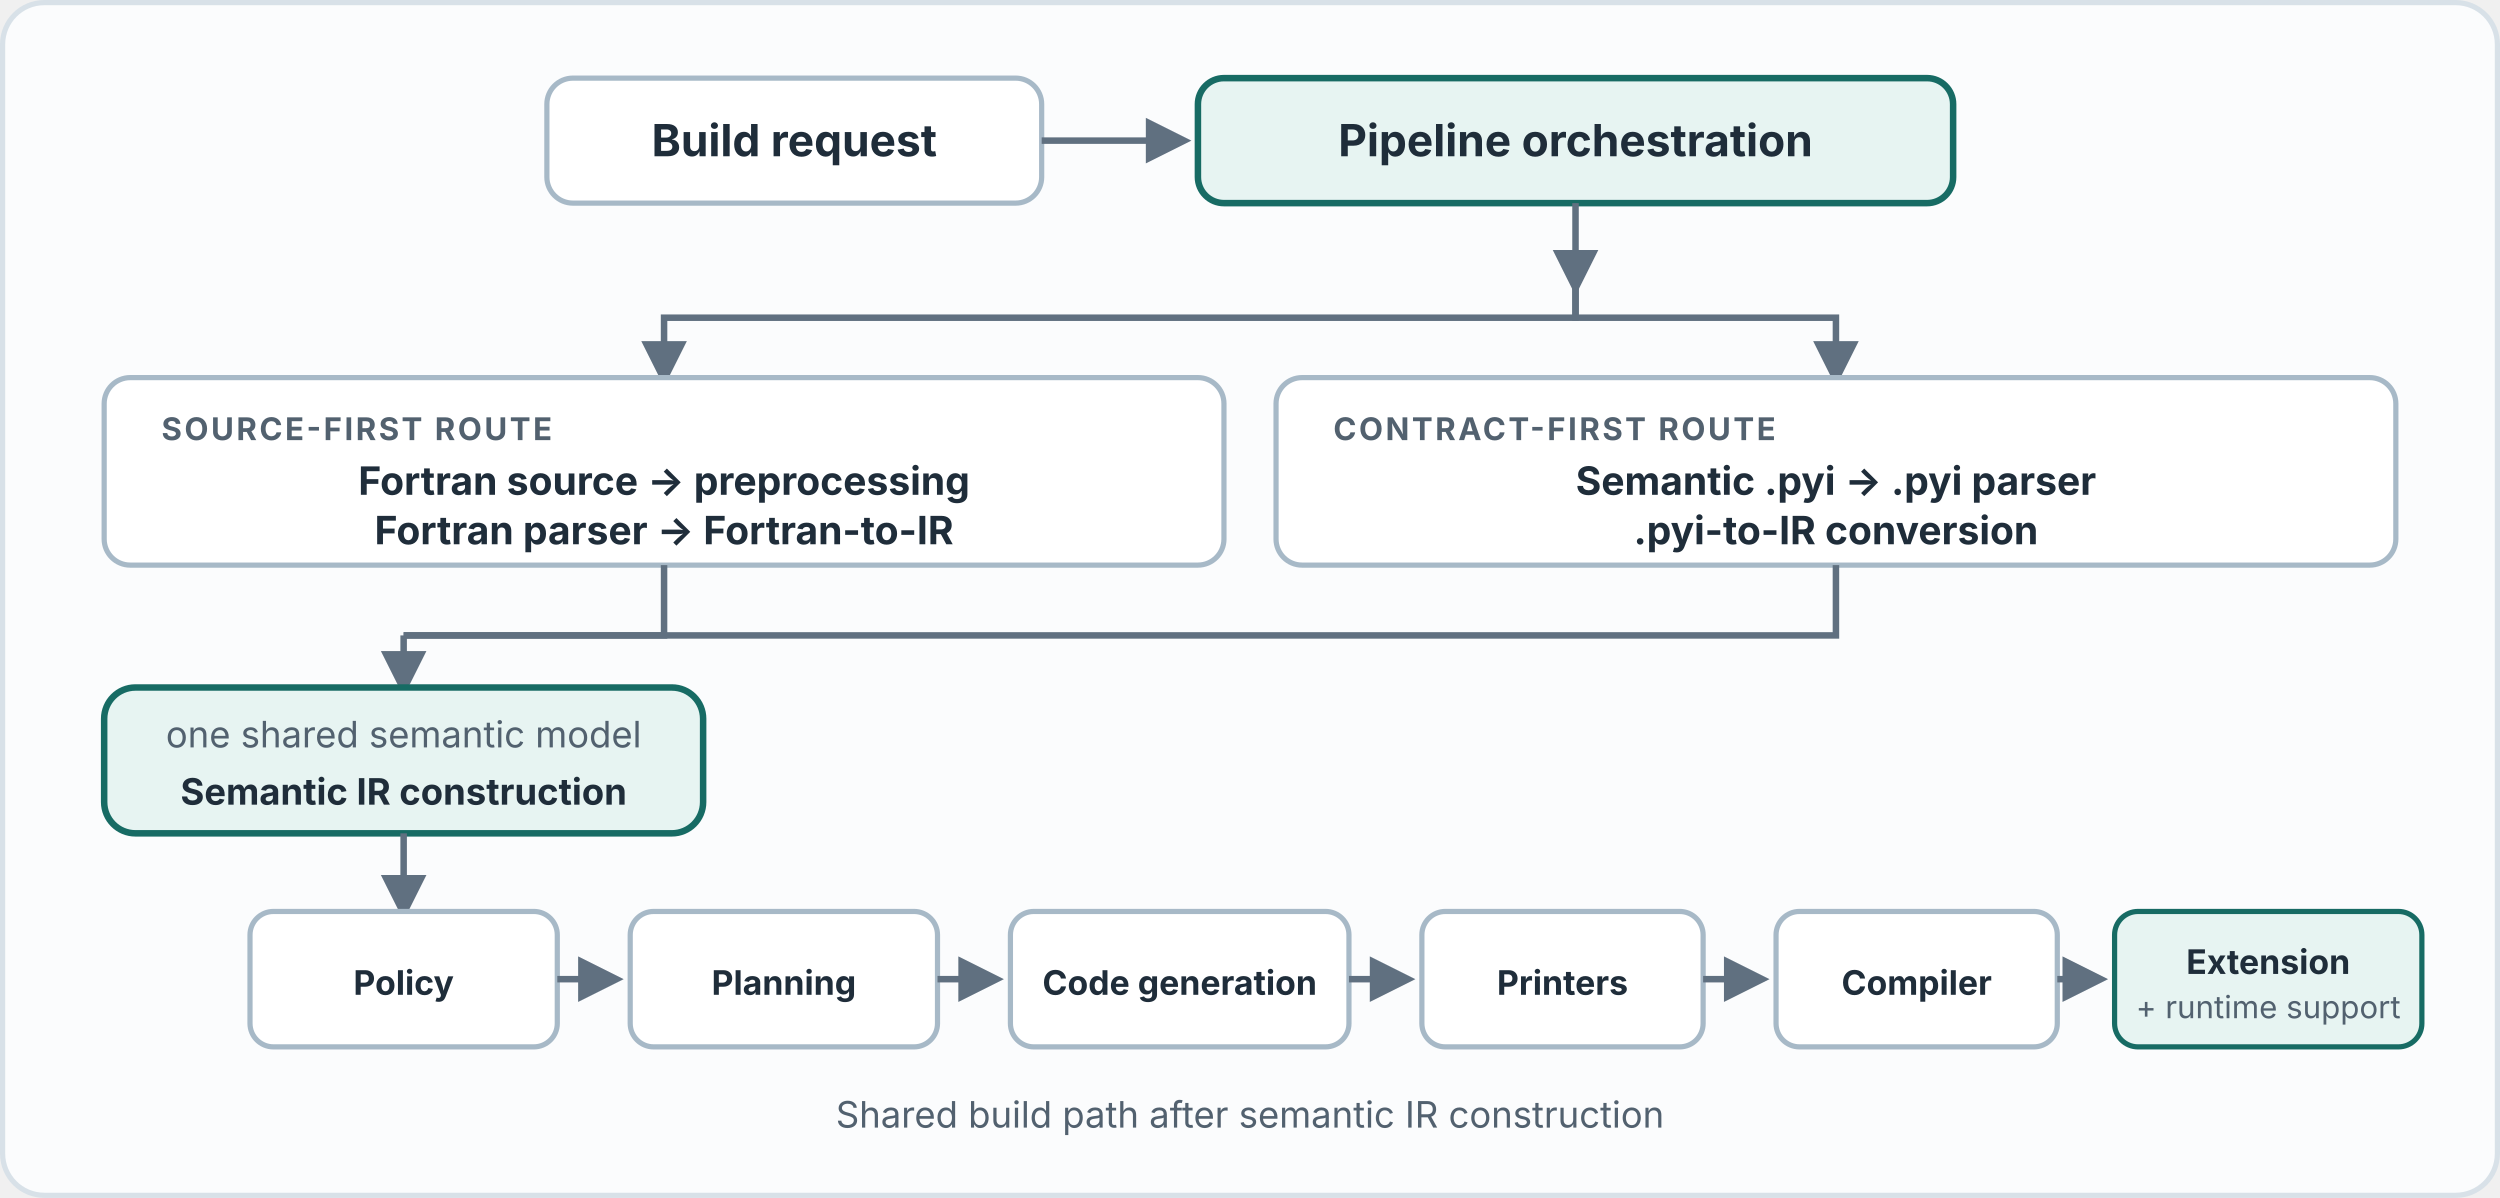
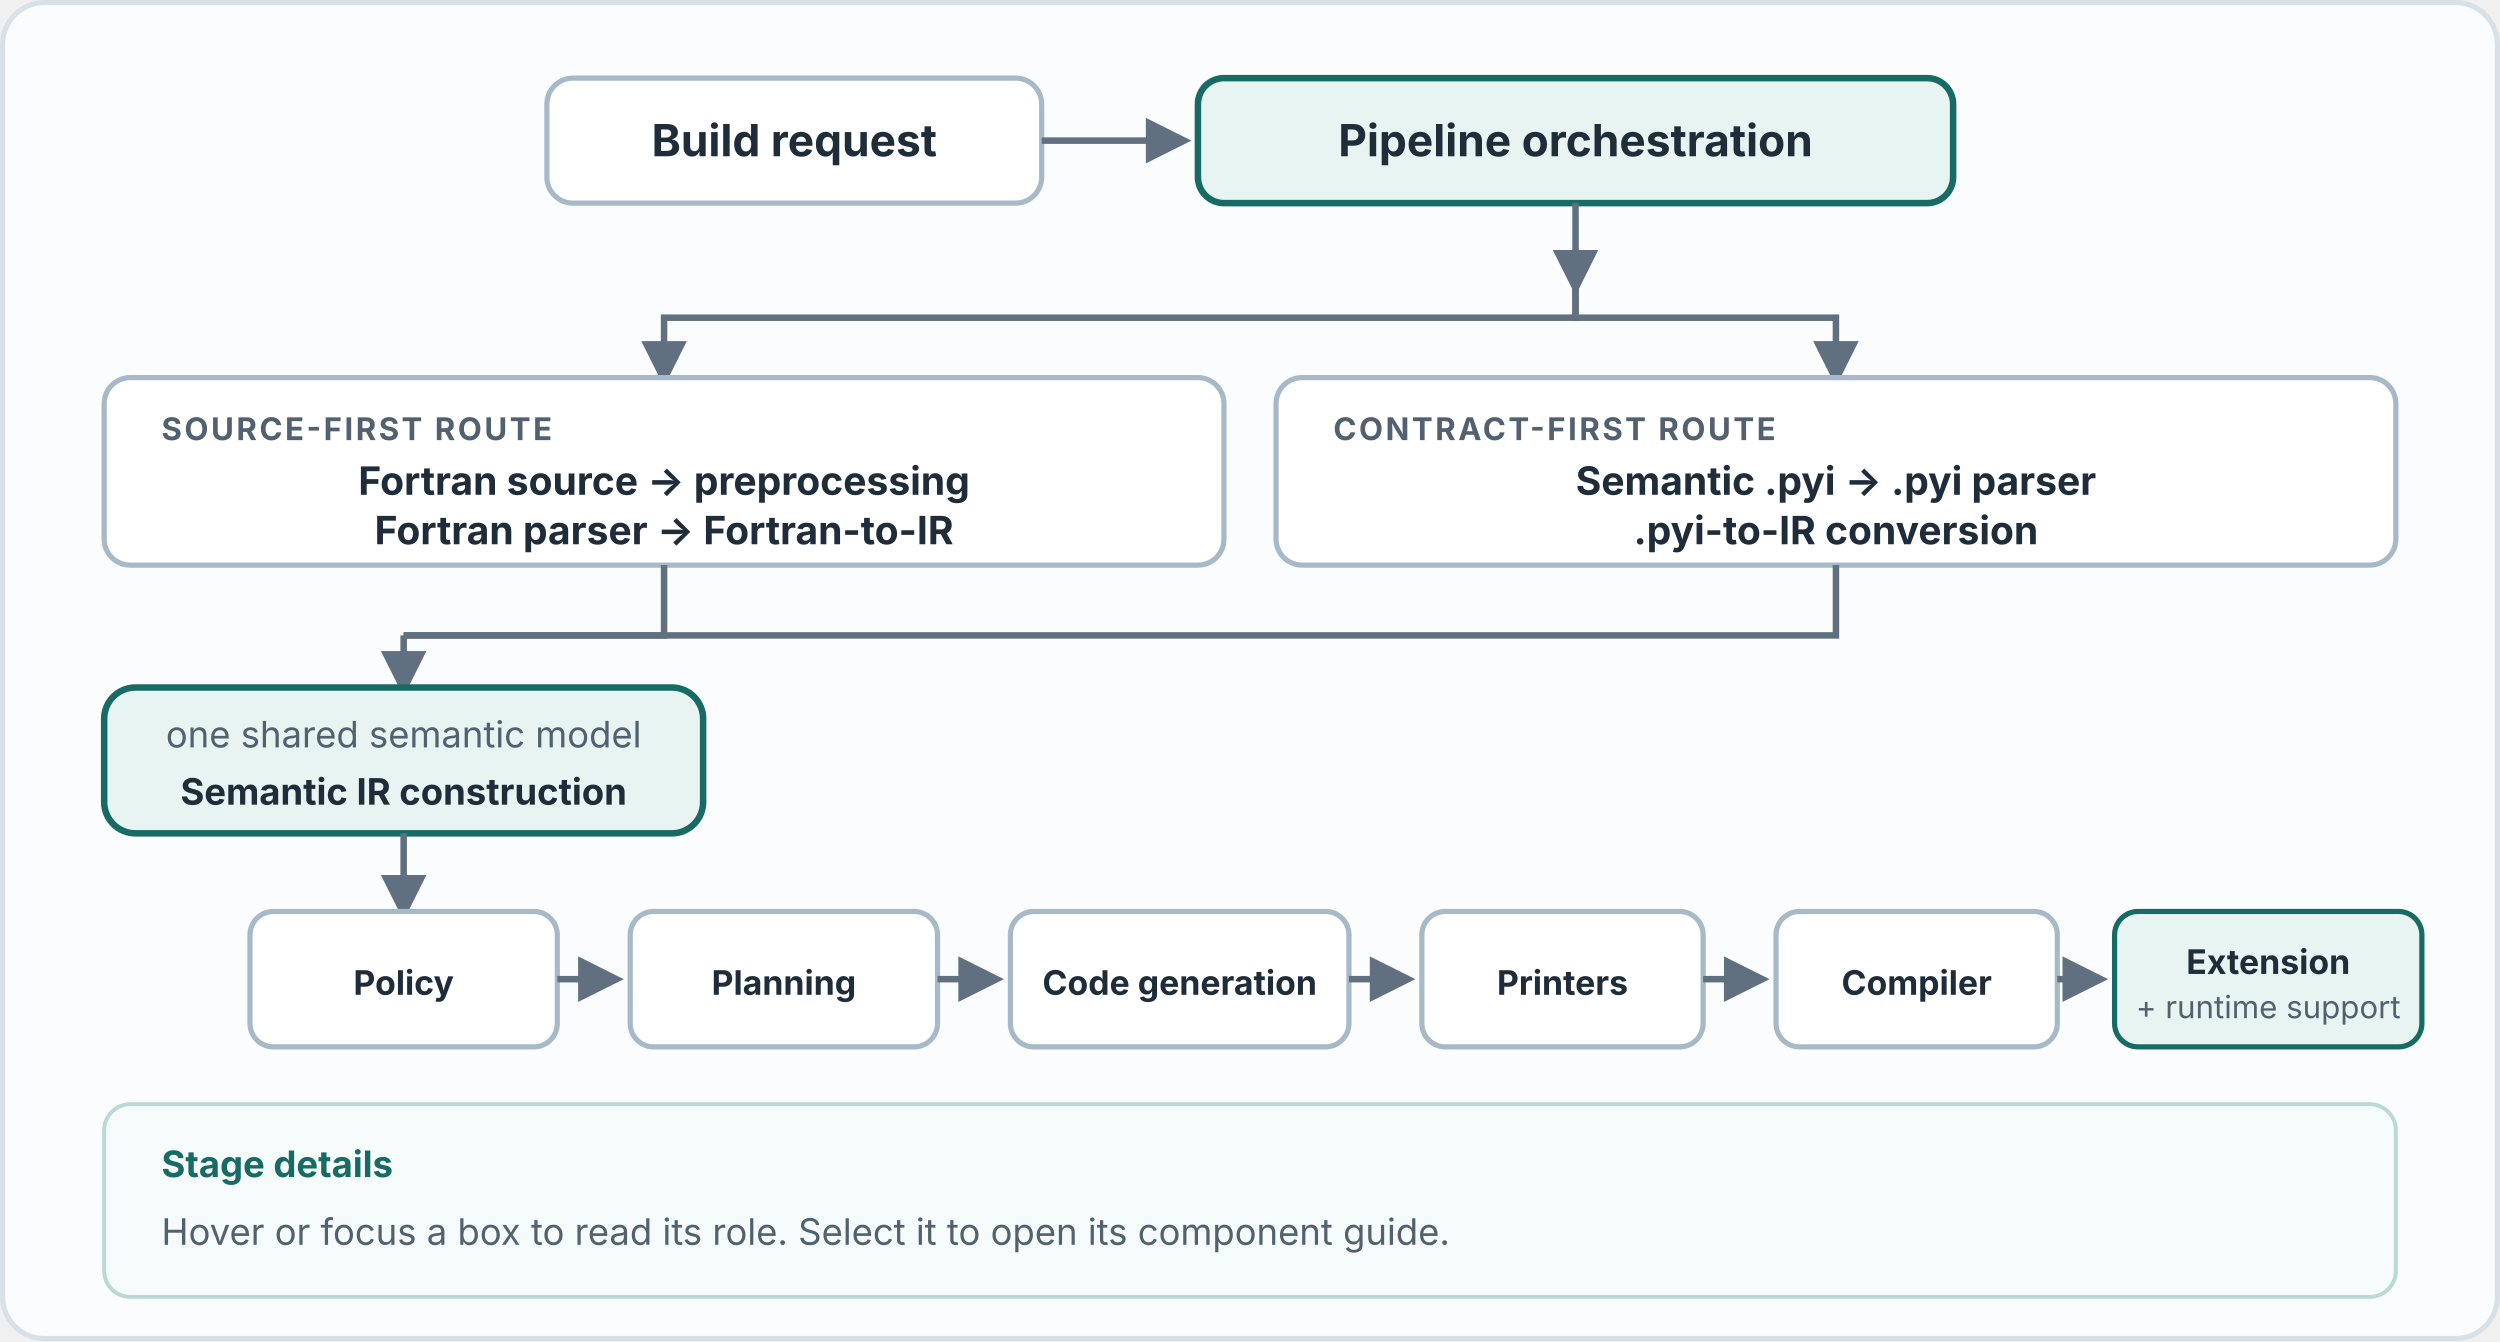
- <svg xmlns="http://www.w3.org/2000/svg" viewBox="0 0 960 460" role="img" aria-labelledby="title description">
+ <svg xmlns="http://www.w3.org/2000/svg" viewBox="0 0 960 515" role="img" aria-labelledby="title description">
  <defs>
    <marker id="arrow" viewBox="0 0 10 10" refX="8" refY="5" markerWidth="7" markerHeight="7" orient="auto-start-reverse">
      <path d="M 0 0 L 10 5 L 0 10 z" fill="#607080" />
    </marker>
    <style>
      .label { fill: #1f2d3a; font: 700 17px Inter, -apple-system, BlinkMacSystemFont, 'Segoe UI', sans-serif; }
      .stage { fill: #1f2d3a; font: 700 13px Inter, -apple-system, BlinkMacSystemFont, 'Segoe UI', sans-serif; }
      .central { fill: #1f2d3a; font: 700 14px Inter, -apple-system, BlinkMacSystemFont, 'Segoe UI', sans-serif; }
      .detail { fill: #52616f; font: 14px Inter, -apple-system, BlinkMacSystemFont, 'Segoe UI', sans-serif; }
      .route { fill: #52616f; font: 700 12px Inter, -apple-system, BlinkMacSystemFont, 'Segoe UI', sans-serif; letter-spacing: .08em; }
      .route-flow { fill: #1f2d3a; font: 700 15px Inter, -apple-system, BlinkMacSystemFont, 'Segoe UI', sans-serif; }
      .connector { fill: none; stroke: #607080; stroke-width: 2.5; marker-end: url(#arrow); }
      .join { fill: none; stroke: #607080; stroke-width: 2.5; }
      .link { cursor: pointer; }
      .link &gt; rect { transition: fill 120ms ease, stroke 120ms ease, stroke-width 120ms ease; }
      .link:hover &gt; rect, .link:focus &gt; rect { fill: #d9eeea; stroke: #0f514c; stroke-width: 3; }
      .link:focus { outline: none; }
-       @media (prefers-reduced-motion: reduce) { .link &gt; rect { transition: none; } }
+       .detail-panel { opacity: 0; pointer-events: none; transition: opacity 120ms ease; }
+       .link:hover .detail-panel, .link:focus .detail-panel { opacity: 1; }
+       .detail-title { fill: #d9eeea; font: 700 14px Inter, -apple-system, BlinkMacSystemFont, 'Segoe UI', sans-serif; }
+       .detail-copy { fill: #ffffff; font: 14px Inter, -apple-system, BlinkMacSystemFont, 'Segoe UI', sans-serif; }
+       @media (prefers-reduced-motion: reduce) { .link &gt; rect, .detail-panel { transition: none; } }
    </style>
  </defs>
-   <rect x="1" y="1" width="958" height="458" rx="16" fill="#fbfcfd" stroke="#d8e1e8" stroke-width="2" />
-   <a href="../packages/pipeline/" target="_top" class="link" aria-label="Open the Pipeline Component guide">
+   <rect x="1" y="1" width="958" height="513" rx="16" fill="#fbfcfd" stroke="#d8e1e8" stroke-width="2" />
+   <g aria-hidden="true">
+     <rect x="40" y="424" width="880" height="74" rx="10" fill="#f5fbfa" stroke="#b8d9d5" stroke-width="1.5" />
+     <text x="62" y="452" class="detail-title" style="fill: #176b64">Stage details</text>
+     <text x="62" y="478" class="detail" style="font-size: 14px">Hover or focus a box to read its role. Select it to open its component guide.</text>
+   </g>
+   <a href="../packages/pipeline/" target="_top" class="link" aria-label="Open the Pipeline Component guide. A public source-first or contract-first build request enters pipeline orchestration with output and native-build configuration.">
    <rect x="210" y="30" width="190" height="48" rx="10" fill="#ffffff" stroke="#a7b9c7" stroke-width="2" />
    <text x="305" y="60" text-anchor="middle" class="label">Build request</text>
+     <g class="detail-panel" aria-hidden="true">
+       <rect x="40" y="424" width="880" height="74" rx="10" fill="#253746" stroke="#0f514c" stroke-width="1.5" />
+       <text x="62" y="452" class="detail-title">Build request</text>
+       <text x="62" y="478" class="detail-copy">A public source-first or contract-first request enters pipeline orchestration with output and native-build configuration.</text>
+     </g>
  </a>
  <line x1="400" y1="54" x2="454" y2="54" class="connector" />
-   <a href="../packages/pipeline/" target="_top" class="link" aria-label="Open the Pipeline Component guide">
+   <a href="../packages/pipeline/" target="_top" class="link" aria-label="Open the Pipeline Component guide. It coordinates stages, artifacts, native commands, and the final result without deciding policy.">
    <rect x="460" y="30" width="290" height="48" rx="10" fill="#e7f4f2" stroke="#176b64" stroke-width="2.5" />
    <text x="605" y="60" text-anchor="middle" class="label">Pipeline orchestration</text>
+     <g class="detail-panel" aria-hidden="true">
+       <rect x="40" y="424" width="880" height="74" rx="10" fill="#253746" stroke="#0f514c" stroke-width="1.5" />
+       <text x="62" y="452" class="detail-title">Pipeline orchestration</text>
+       <text x="62" y="478" class="detail-copy">Coordinates stages, artifacts, native commands, and the final result without deciding semantic policy.</text>
+     </g>
  </a>
  <line x1="605" y1="78" x2="605" y2="110" class="connector" />
  <path d="M605 110 V122 H255 V145" class="connector" />
  <path d="M605 110 V122 H705 V145" class="connector" />
-   <a href="../packages/preprocessing/" target="_top" class="link" aria-label="Open the Preprocessing Stage guide">
+   <a href="../packages/preprocessing/" target="_top" class="link" aria-label="Open the Preprocessing Stage guide. Fortran source is prepared, parsed, and converted into shared semantic IR.">
    <rect x="40" y="145" width="430" height="72" rx="10" fill="#ffffff" stroke="#a7b9c7" stroke-width="2" />
    <text x="62" y="169" class="route">SOURCE-FIRST ROUTE</text>
    <text x="255" y="190" text-anchor="middle" class="route-flow">Fortran source → preprocessing</text>
    <text x="255" y="209" text-anchor="middle" class="route-flow">Fortran parser → Fortran-to-IR</text>
+     <g class="detail-panel" aria-hidden="true">
+       <rect x="40" y="424" width="880" height="74" rx="10" fill="#253746" stroke="#0f514c" stroke-width="1.5" />
+       <text x="62" y="452" class="detail-title">Source-first route</text>
+       <text x="62" y="478" class="detail-copy">Fortran source is prepared, parsed, and converted into shared semantic IR. This route begins at preprocessing.</text>
+     </g>
  </a>
-   <a href="../packages/parsers/" target="_top" class="link" aria-label="Open the Parsers Stage guide">
+   <a href="../packages/parsers/" target="_top" class="link" aria-label="Open the Parsers Stage guide. An editable semantic pyi contract is parsed and converted into shared semantic IR.">
    <rect x="490" y="145" width="430" height="72" rx="10" fill="#ffffff" stroke="#a7b9c7" stroke-width="2" />
    <text x="512" y="169" class="route">CONTRACT-FIRST ROUTE</text>
    <text x="705" y="190" text-anchor="middle" class="route-flow">Semantic .pyi → .pyi parser</text>
    <text x="705" y="209" text-anchor="middle" class="route-flow">.pyi-to-IR conversion</text>
+     <g class="detail-panel" aria-hidden="true">
+       <rect x="40" y="424" width="880" height="74" rx="10" fill="#253746" stroke="#0f514c" stroke-width="1.5" />
+       <text x="62" y="452" class="detail-title">Contract-first route</text>
+       <text x="62" y="478" class="detail-copy">An editable semantic .pyi contract is parsed and converted into shared semantic IR. This route begins in parsers.</text>
+     </g>
  </a>
  <path d="M255 217 V244 H155" class="join" />
  <path d="M705 217 V244 H155" class="join" />
  <line x1="155" y1="244" x2="155" y2="264" class="connector" />
-   <a href="../packages/semantics/" target="_top" class="link" aria-label="Open the Semantics Stage guide">
+   <a href="../packages/semantics/" target="_top" class="link" aria-label="Open the Semantics Stage guide. It creates the shared language-neutral semantic model before interoperability policy.">
    <rect x="40" y="264" width="230" height="56" rx="12" fill="#e7f4f2" stroke="#176b64" stroke-width="2.5" />
    <text x="155" y="287" text-anchor="middle" class="detail">one shared semantic model</text>
    <text x="155" y="309" text-anchor="middle" class="central">Semantic IR construction</text>
+     <g class="detail-panel" aria-hidden="true">
+       <rect x="40" y="424" width="880" height="74" rx="10" fill="#253746" stroke="#0f514c" stroke-width="1.5" />
+       <text x="62" y="452" class="detail-title">Semantic IR construction</text>
+       <text x="62" y="478" class="detail-copy">Creates a shared, language-neutral semantic model before any Python interoperability decision is made.</text>
+     </g>
  </a>
  <line x1="155" y1="320" x2="155" y2="350" class="connector" />
-   <a href="../packages/policy/" target="_top" class="link" aria-label="Open the Policy Stage guide">
+   <a href="../packages/policy/" target="_top" class="link" aria-label="Open the Policy Stage guide. It completes all interoperability decisions required by planning.">
    <rect x="96" y="350" width="118" height="52" rx="9" fill="#ffffff" stroke="#a7b9c7" stroke-width="2" />
    <text x="155" y="382" text-anchor="middle" class="stage">Policy</text>
+     <g class="detail-panel" aria-hidden="true">
+       <rect x="40" y="424" width="880" height="74" rx="10" fill="#253746" stroke="#0f514c" stroke-width="1.5" />
+       <text x="62" y="452" class="detail-title">Policy</text>
+       <text x="62" y="478" class="detail-copy">Completes export, ownership, transport, projection, lifetime, and support decisions required by planning.</text>
+     </g>
  </a>
  <line x1="214" y1="376" x2="236" y2="376" class="connector" />
-   <a href="../packages/planning/" target="_top" class="link" aria-label="Open the Planning Stage guide">
+   <a href="../packages/planning/" target="_top" class="link" aria-label="Open the Planning Stage guide. It projects completed policy into a deterministic plan without inventing policy.">
    <rect x="242" y="350" width="118" height="52" rx="9" fill="#ffffff" stroke="#a7b9c7" stroke-width="2" />
    <text x="301" y="382" text-anchor="middle" class="stage">Planning</text>
+     <g class="detail-panel" aria-hidden="true">
+       <rect x="40" y="424" width="880" height="74" rx="10" fill="#253746" stroke="#0f514c" stroke-width="1.5" />
+       <text x="62" y="452" class="detail-title">Planning</text>
+       <text x="62" y="478" class="detail-copy">Projects completed policy into a deterministic plan, validating and ordering operations without inventing policy.</text>
+     </g>
  </a>
  <line x1="360" y1="376" x2="382" y2="376" class="connector" />
-   <a href="../packages/codegen/" target="_top" class="link" aria-label="Open the Code Generation Stage guide">
+   <a href="../packages/codegen/" target="_top" class="link" aria-label="Open the Code Generation Stage guide. It lowers plan-selected binding, bridge, and Python-facade mechanisms into generated representations.">
    <rect x="388" y="350" width="130" height="52" rx="9" fill="#ffffff" stroke="#a7b9c7" stroke-width="2" />
    <text x="453" y="382" text-anchor="middle" class="stage">Code generation</text>
+     <g class="detail-panel" aria-hidden="true">
+       <rect x="40" y="424" width="880" height="74" rx="10" fill="#253746" stroke="#0f514c" stroke-width="1.5" />
+       <text x="62" y="452" class="detail-title">Code generation</text>
+       <text x="62" y="478" class="detail-copy">Lowers plan-selected binding, bridge, and Python-facade mechanisms into structured generated representations.</text>
+     </g>
  </a>
  <line x1="518" y1="376" x2="540" y2="376" class="connector" />
-   <a href="../packages/printers/" target="_top" class="link" aria-label="Open the Printers Stage guide">
+   <a href="../packages/printers/" target="_top" class="link" aria-label="Open the Printers Stage guide. It serializes generated representations into source text without changing behavior.">
    <rect x="546" y="350" width="108" height="52" rx="9" fill="#ffffff" stroke="#a7b9c7" stroke-width="2" />
    <text x="600" y="382" text-anchor="middle" class="stage">Printers</text>
+     <g class="detail-panel" aria-hidden="true">
+       <rect x="40" y="424" width="880" height="74" rx="10" fill="#253746" stroke="#0f514c" stroke-width="1.5" />
+       <text x="62" y="452" class="detail-title">Printers</text>
+       <text x="62" y="478" class="detail-copy">Serializes generated representations into C, Fortran, and Python-facing source text without changing behavior.</text>
+     </g>
  </a>
  <line x1="654" y1="376" x2="676" y2="376" class="connector" />
-   <a href="../packages/compiler/" target="_top" class="link" aria-label="Open the Compiler Stage guide">
+   <a href="../packages/compiler/" target="_top" class="link" aria-label="Open the Compiler Stage guide. It records or runs native compile and link commands for generated and user-provided sources.">
    <rect x="682" y="350" width="108" height="52" rx="9" fill="#ffffff" stroke="#a7b9c7" stroke-width="2" />
    <text x="736" y="382" text-anchor="middle" class="stage">Compiler</text>
+     <g class="detail-panel" aria-hidden="true">
+       <rect x="40" y="424" width="880" height="74" rx="10" fill="#253746" stroke="#0f514c" stroke-width="1.5" />
+       <text x="62" y="452" class="detail-title">Compiler</text>
+       <text x="62" y="478" class="detail-copy">Records or runs native compile and link commands for generated and user-provided sources.</text>
+     </g>
  </a>
  <line x1="790" y1="376" x2="806" y2="376" class="connector" />
-   <a href="../packages/pipeline/" target="_top" class="link" aria-label="Open the Pipeline Component guide">
+   <a href="../packages/pipeline/" target="_top" class="link" aria-label="Open the Pipeline Component guide. The linked extension and runtime support expose the planned public Python API.">
    <rect x="812" y="350" width="118" height="52" rx="9" fill="#e7f4f2" stroke="#176b64" stroke-width="2" />
    <text x="871" y="374" text-anchor="middle" class="stage">Extension</text>
    <text x="871" y="391" text-anchor="middle" class="detail" style="font-size: 12px">+ runtime support</text>
+     <g class="detail-panel" aria-hidden="true">
+       <rect x="40" y="424" width="880" height="74" rx="10" fill="#253746" stroke="#0f514c" stroke-width="1.5" />
+       <text x="62" y="452" class="detail-title">Extension and runtime support</text>
+       <text x="62" y="478" class="detail-copy">The linked extension and runtime support are imported by Python and expose the planned public API.</text>
+     </g>
  </a>
-   <text x="480" y="433" text-anchor="middle" class="detail">Shared build path after semantic IR construction</text>
</svg>
